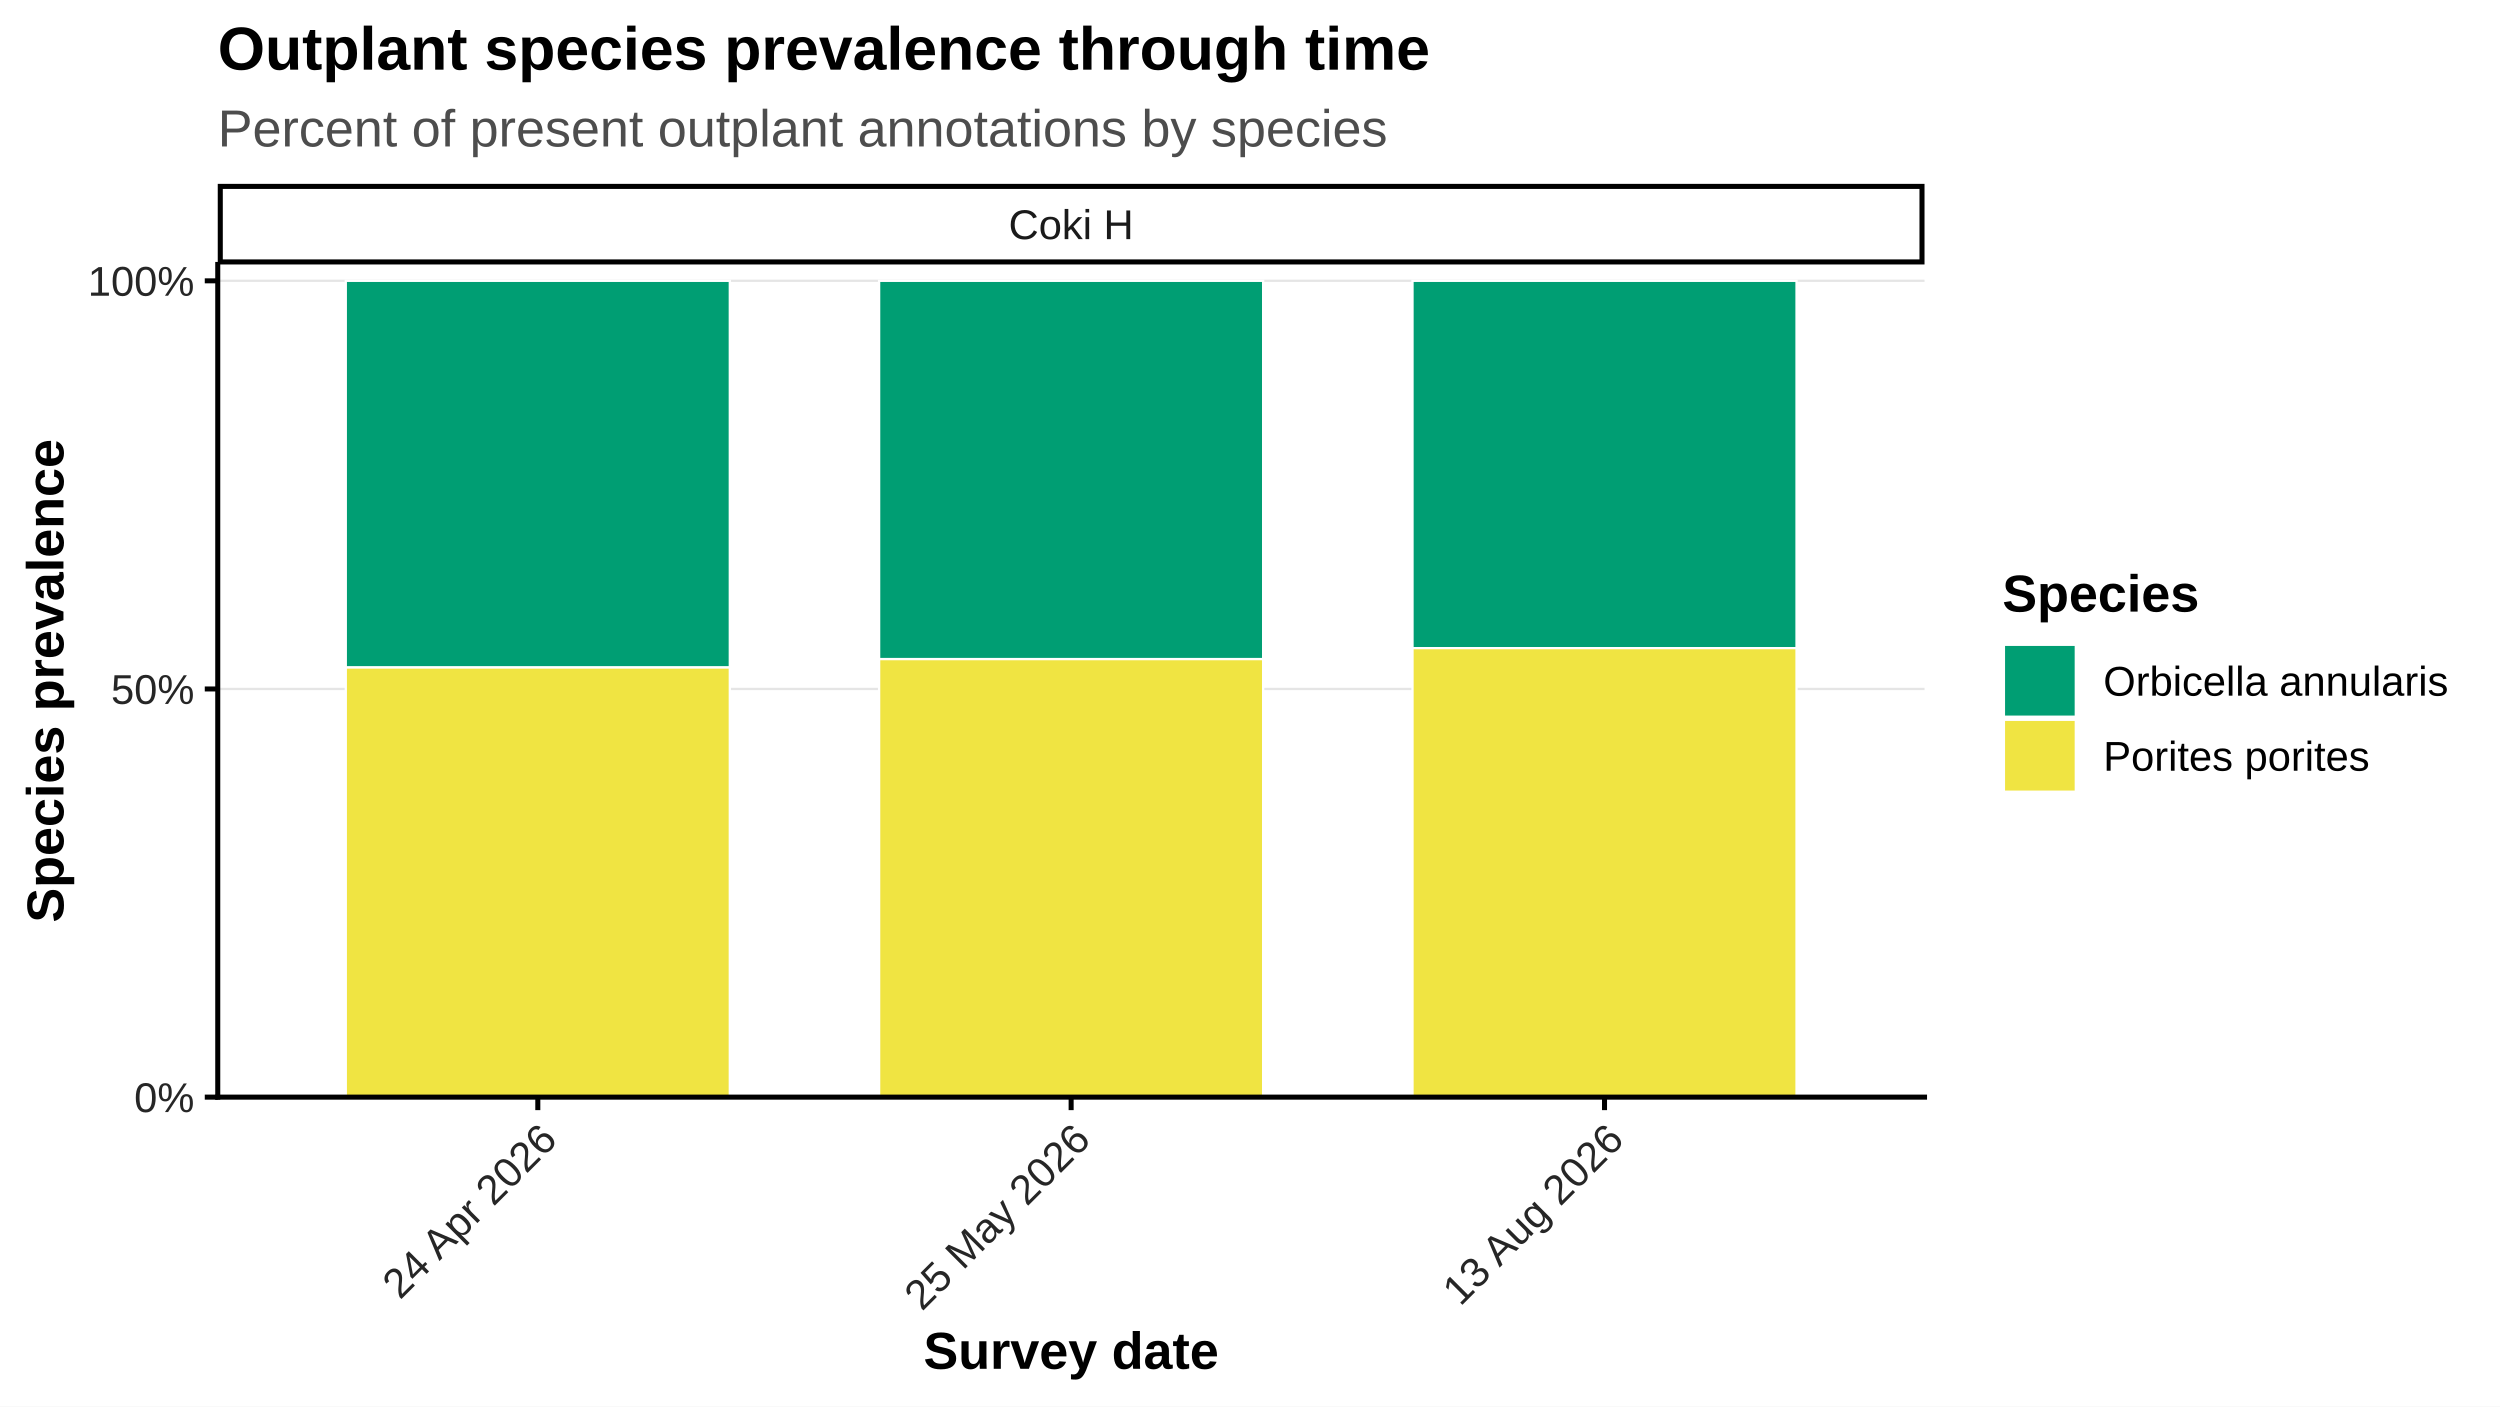
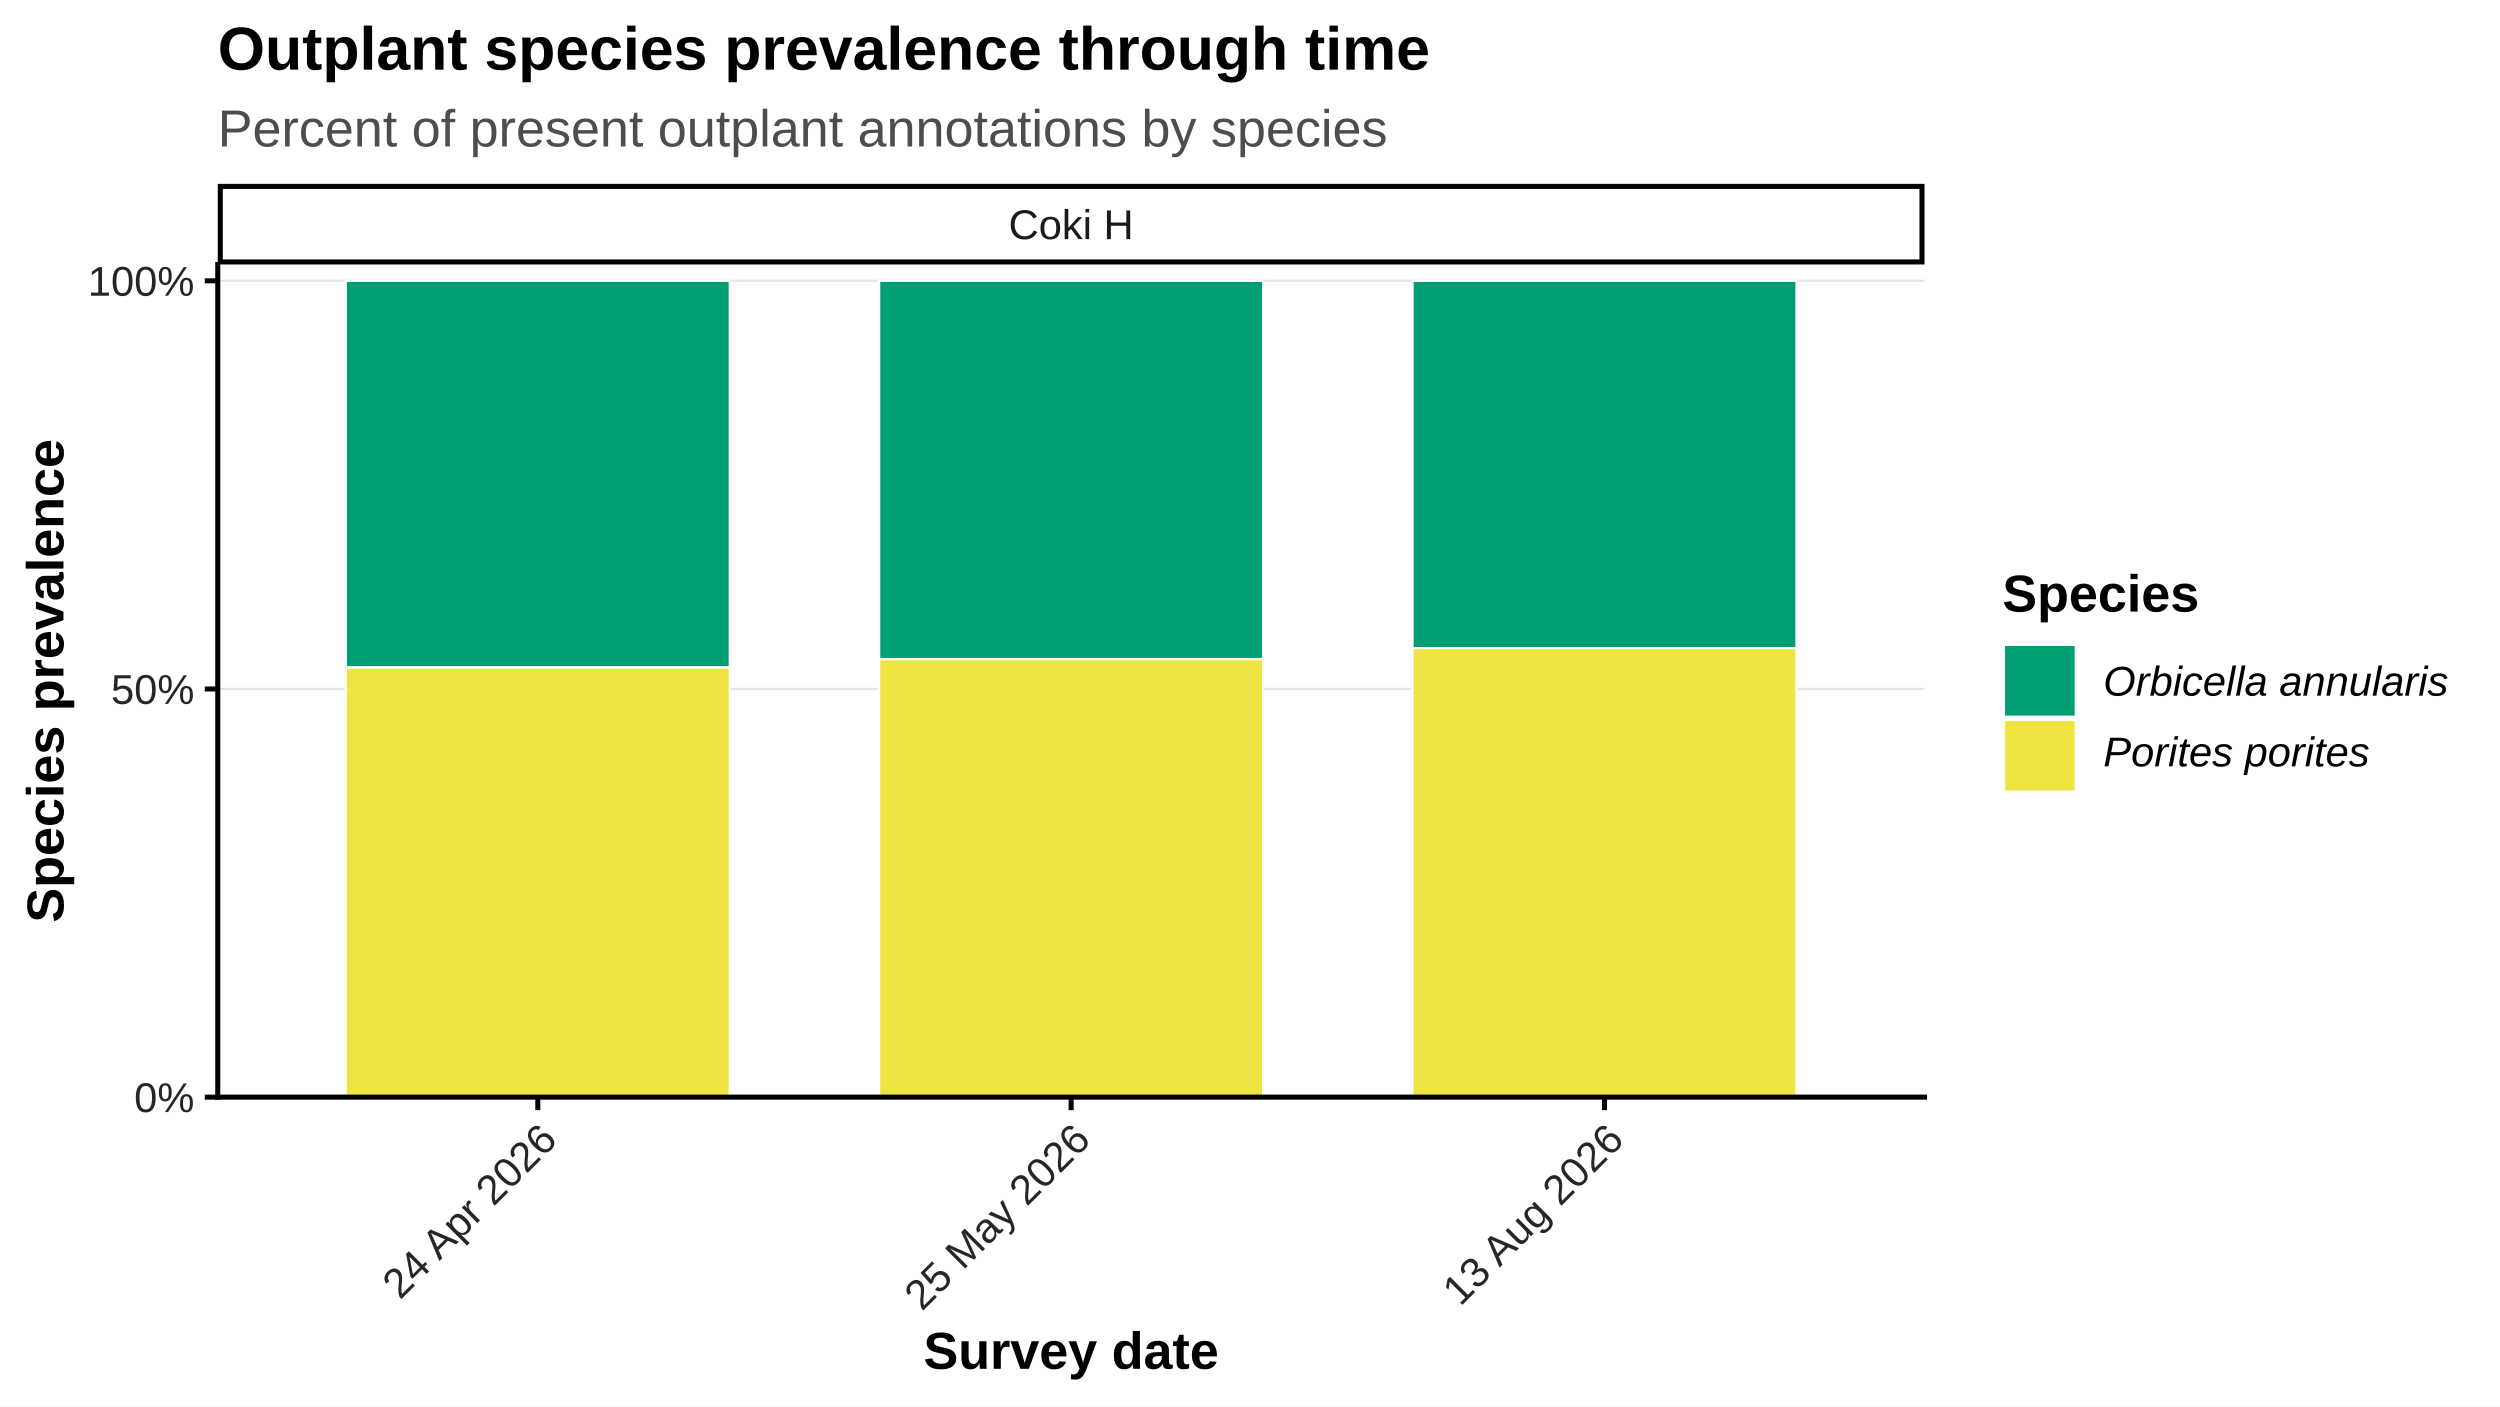
<svg xmlns="http://www.w3.org/2000/svg" class="svglite" width="576.00pt" height="324.00pt" viewBox="0 0 576.00 324.00">
  <defs>
    <style type="text/css">
    .svglite line, .svglite polyline, .svglite polygon, .svglite path, .svglite rect, .svglite circle {
      fill: none;
      stroke: #000000;
      stroke-linecap: round;
      stroke-linejoin: round;
      stroke-miterlimit: 10.00;
    }
    .svglite text {
      white-space: pre;
    }
  </style>
  </defs>
  <rect width="100%" height="100%" style="stroke: none; fill: #FFFFFF;" />
  <defs>
    <clipPath id="cpMC4wMHw1NzYuMDB8MC4wMHwzMjQuMDA=">
      <rect x="0.00" y="0.00" width="576.00" height="324.00" />
    </clipPath>
  </defs>
  <g clip-path="url(#cpMC4wMHw1NzYuMDB8MC4wMHwzMjQuMDA=)">
    <rect x="0.00" y="0.00" width="576.00" height="324.00" style="stroke-width: 1.16; stroke: #FFFFFF; fill: #FFFFFF;" />
  </g>
  <defs>
    <clipPath id="cpNTAuMTd8NDQzLjQxfDYwLjkzfDI1Mi43OA==">
      <rect x="50.17" y="60.93" width="393.24" height="191.84" />
    </clipPath>
  </defs>
  <g clip-path="url(#cpNTAuMTd8NDQzLjQxfDYwLjkzfDI1Mi43OA==)">
    <rect x="50.17" y="60.93" width="393.24" height="191.84" style="stroke-width: 1.16; stroke: none; fill: #FFFFFF;" />
    <polyline points="50.17,252.78 443.41,252.78 " style="stroke-width: 0.53; stroke: #E5E5E5; stroke-linecap: butt;" />
    <polyline points="50.17,158.74 443.41,158.74 " style="stroke-width: 0.53; stroke: #E5E5E5; stroke-linecap: butt;" />
    <polyline points="50.17,64.70 443.41,64.70 " style="stroke-width: 0.53; stroke: #E5E5E5; stroke-linecap: butt;" />
    <rect x="79.67" y="64.70" width="88.48" height="89.09" style="stroke-width: 0.53; stroke: #FFFFFF; stroke-linecap: butt; stroke-linejoin: miter; fill: #009E73;" />
    <rect x="79.67" y="153.79" width="88.48" height="98.99" style="stroke-width: 0.53; stroke: #FFFFFF; stroke-linecap: butt; stroke-linejoin: miter; fill: #F0E442;" />
    <rect x="202.55" y="64.70" width="88.48" height="87.16" style="stroke-width: 0.53; stroke: #FFFFFF; stroke-linecap: butt; stroke-linejoin: miter; fill: #009E73;" />
    <rect x="202.55" y="151.86" width="88.48" height="100.92" style="stroke-width: 0.53; stroke: #FFFFFF; stroke-linecap: butt; stroke-linejoin: miter; fill: #F0E442;" />
    <rect x="325.44" y="64.70" width="88.48" height="84.64" style="stroke-width: 0.53; stroke: #FFFFFF; stroke-linecap: butt; stroke-linejoin: miter; fill: #009E73;" />
    <rect x="325.44" y="149.33" width="88.48" height="103.45" style="stroke-width: 0.53; stroke: #FFFFFF; stroke-linecap: butt; stroke-linejoin: miter; fill: #F0E442;" />
  </g>
  <g clip-path="url(#cpMC4wMHw1NzYuMDB8MC4wMHwzMjQuMDA=)">
</g>
  <defs>
    <clipPath id="cpNTAuMTd8NDQzLjQxfDQyLjM2fDYwLjkz">
      <rect x="50.17" y="42.36" width="393.24" height="18.57" />
    </clipPath>
  </defs>
  <g clip-path="url(#cpNTAuMTd8NDQzLjQxfDQyLjM2fDYwLjkz)">
    <rect x="50.17" y="42.36" width="393.24" height="18.57" style="stroke-width: 2.33; fill: #FFFFFF;" />
    <text x="246.79" y="55.09" text-anchor="middle" style="font-size: 9.60px;fill: #1A1A1A; font-family: &quot;Arial&quot;;" textLength="28.78px" lengthAdjust="spacingAndGlyphs">Coki H</text>
  </g>
  <g clip-path="url(#cpMC4wMHw1NzYuMDB8MC4wMHwzMjQuMDA=)">
    <polyline points="50.17,252.78 443.41,252.78 " style="stroke-width: 1.16; stroke-linecap: square;" />
    <polyline points="123.91,255.77 123.91,252.78 " style="stroke-width: 1.16; stroke-linecap: butt;" />
    <polyline points="246.79,255.77 246.79,252.78 " style="stroke-width: 1.16; stroke-linecap: butt;" />
    <polyline points="369.68,255.77 369.68,252.78 " style="stroke-width: 1.16; stroke-linecap: butt;" />
    <text transform="translate(128.77,263.02) rotate(-45)" text-anchor="end" style="font-size: 9.60px;fill: #262626; font-family: &quot;Arial&quot;;" textLength="52.27px" lengthAdjust="spacingAndGlyphs">24 Apr 2026</text>
    <text transform="translate(251.66,263.02) rotate(-45)" text-anchor="end" style="font-size: 9.60px;fill: #262626; font-family: &quot;Arial&quot;;" textLength="55.46px" lengthAdjust="spacingAndGlyphs">25 May 2026</text>
    <text transform="translate(374.55,263.02) rotate(-45)" text-anchor="end" style="font-size: 9.60px;fill: #262626; font-family: &quot;Arial&quot;;" textLength="54.41px" lengthAdjust="spacingAndGlyphs">13 Aug 2026</text>
    <polyline points="50.17,252.78 50.17,60.93 " style="stroke-width: 1.16; stroke-linecap: square;" />
    <text x="44.79" y="256.22" text-anchor="end" style="font-size: 9.60px;fill: #262626; font-family: &quot;Arial&quot;;" textLength="13.87px" lengthAdjust="spacingAndGlyphs">0%</text>
    <text x="44.79" y="162.18" text-anchor="end" style="font-size: 9.60px;fill: #262626; font-family: &quot;Arial&quot;;" textLength="19.20px" lengthAdjust="spacingAndGlyphs">50%</text>
    <text x="44.79" y="68.14" text-anchor="end" style="font-size: 9.60px;fill: #262626; font-family: &quot;Arial&quot;;" textLength="24.54px" lengthAdjust="spacingAndGlyphs">100%</text>
    <polyline points="47.18,252.78 50.17,252.78 " style="stroke-width: 1.16; stroke-linecap: butt;" />
    <polyline points="47.18,158.74 50.17,158.74 " style="stroke-width: 1.16; stroke-linecap: butt;" />
    <polyline points="47.18,64.70 50.17,64.70 " style="stroke-width: 1.16; stroke-linecap: butt;" />
    <text x="246.79" y="315.37" text-anchor="middle" style="font-size: 12.00px; font-weight: bold; font-family: &quot;Arial&quot;;" textLength="68.04px" lengthAdjust="spacingAndGlyphs">Survey date</text>
    <text transform="translate(14.62,156.86) rotate(-90)" text-anchor="middle" style="font-size: 12.00px; font-weight: bold; font-family: &quot;Arial&quot;;" textLength="111.41px" lengthAdjust="spacingAndGlyphs">Species prevalence</text>
    <rect x="455.36" y="124.96" width="114.66" height="63.78" style="stroke-width: 1.16; stroke: none; fill: #FFFFFF;" />
    <text x="461.34" y="140.91" style="font-size: 12.00px; font-weight: bold; font-family: &quot;Arial&quot;;" textLength="45.37px" lengthAdjust="spacingAndGlyphs">Species</text>
    <rect x="461.34" y="148.21" width="17.28" height="17.28" style="stroke-width: 1.16; stroke: none; fill: #FFFFFF;" />
    <rect x="461.70" y="148.56" width="16.57" height="16.57" style="stroke-width: 0.53; stroke: #FFFFFF; stroke-linecap: butt; stroke-linejoin: miter; fill: #009E73;" />
    <rect x="461.34" y="165.49" width="17.28" height="17.28" style="stroke-width: 1.16; stroke: none; fill: #FFFFFF;" />
    <rect x="461.70" y="165.84" width="16.57" height="16.57" style="stroke-width: 0.53; stroke: #FFFFFF; stroke-linecap: butt; stroke-linejoin: miter; fill: #F0E442;" />
-     <text x="484.60" y="160.29" style="font-size: 9.60px; font-family: &quot;Arial&quot;;" textLength="79.44px" lengthAdjust="spacingAndGlyphs">Orbicella annularis</text>
-     <text x="484.60" y="177.57" style="font-size: 9.60px; font-family: &quot;Arial&quot;;" textLength="61.32px" lengthAdjust="spacingAndGlyphs">Porites porites</text>
+     <text x="484.60" y="160.28" style="font-size: 9.60px; font-style: italic; font-family: &quot;Arial&quot;;" textLength="79.44px" lengthAdjust="spacingAndGlyphs">Orbicella annularis</text>
+     <text x="484.60" y="176.57" style="font-size: 9.60px; font-style: italic; font-family: &quot;Arial&quot;;" textLength="61.32px" lengthAdjust="spacingAndGlyphs">Porites porites</text>
    <text x="50.17" y="33.74" style="font-size: 12.00px;fill: #4D4D4D; font-family: &quot;Arial&quot;;" textLength="269.50px" lengthAdjust="spacingAndGlyphs">Percent of present outplant annotations by species</text>
    <text x="50.17" y="16.05" style="font-size: 14.00px; font-weight: bold; font-family: &quot;Arial&quot;;" textLength="279.17px" lengthAdjust="spacingAndGlyphs">Outplant species prevalence through time</text>
  </g>
</svg>
